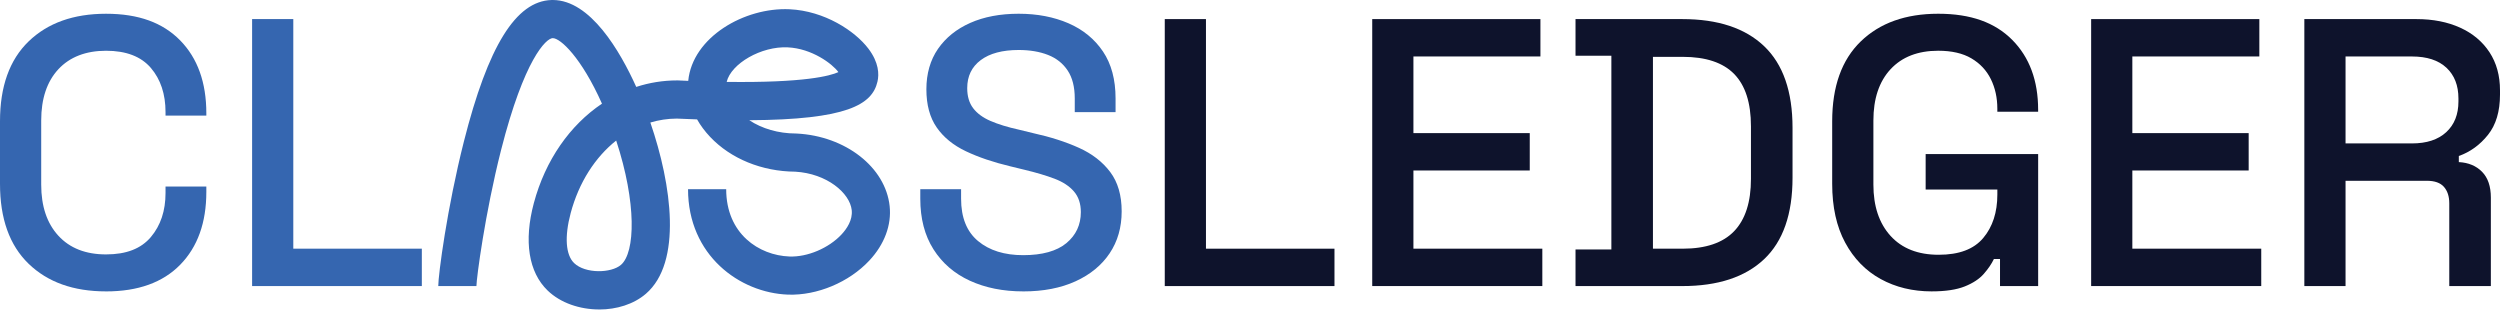
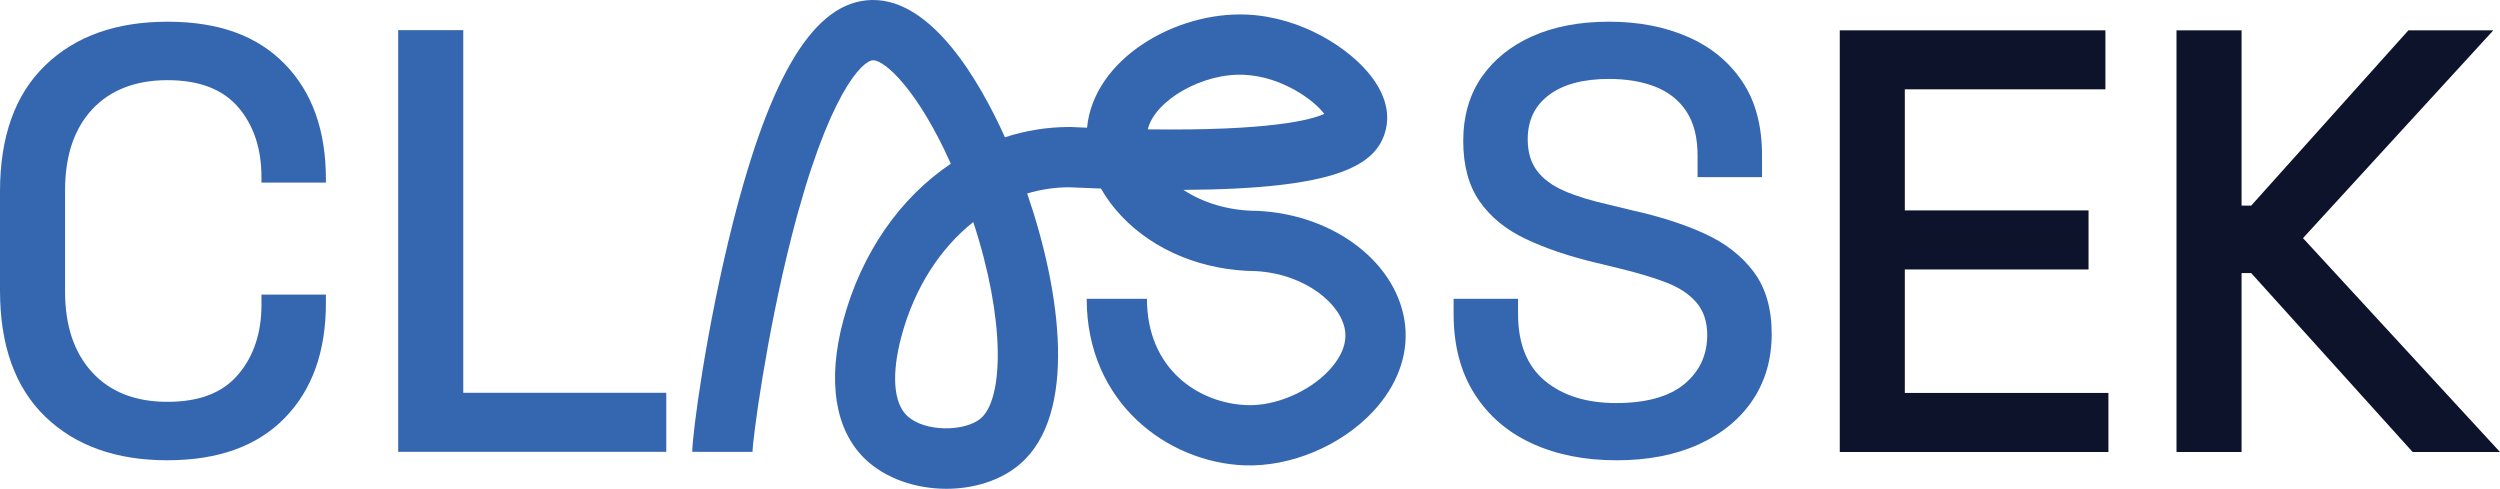
- <svg xmlns="http://www.w3.org/2000/svg" id="Layer_1" data-name="Layer 1" viewBox="0 0 1615.69 200">
+ <svg xmlns="http://www.w3.org/2000/svg" id="Layer_1" data-name="Layer 1" viewBox="0 0 1080 211.16">
  <defs>
    <style>
      .cls-1 {
        fill: #0e132c;
      }

      .cls-2 {
        fill: #3566b0;
      }
    </style>
  </defs>
-   <path class="cls-2" d="M68.52,188.32c-21.04,0-37.71-5.95-50.04-17.87C6.16,158.54,0,141.33,0,118.82v-40.42c0-22.51,6.16-39.72,18.49-51.64,12.32-11.91,29-17.87,50.04-17.87s36.68,5.76,47.94,17.25c11.25,11.5,16.88,27.2,16.88,47.08v1.48h-26.37v-2.22c0-11.67-3.17-21.2-9.49-28.59-6.33-7.39-15.98-11.09-28.96-11.09s-23.42,3.99-30.81,11.95c-7.39,7.97-11.09,19.02-11.09,33.15v41.41c0,13.97,3.7,24.98,11.09,33.03,7.39,8.05,17.66,12.08,30.81,12.08s22.63-3.73,28.96-11.21c6.32-7.48,9.49-16.97,9.49-28.47v-4.19h26.37v3.45c0,19.88-5.63,35.58-16.88,47.08-11.26,11.5-27.23,17.25-47.94,17.25Z" />
-   <path class="cls-2" d="M162.93,184.87V12.34h26.62v148.38h83.07v24.16h-109.68Z" />
-   <path class="cls-2" d="M661.31,188.32c-12.98,0-24.49-2.3-34.51-6.9-10.02-4.6-17.87-11.38-23.54-20.33-5.67-8.95-8.5-19.84-8.5-32.66v-6.16h26.37v6.16c0,12.16,3.66,21.28,10.97,27.36,7.31,6.08,17.05,9.12,29.21,9.12s21.6-2.59,27.85-7.76c6.24-5.18,9.36-11.87,9.36-20.09,0-5.42-1.48-9.86-4.44-13.31s-7.15-6.2-12.57-8.26c-5.42-2.05-11.92-3.98-19.47-5.79l-9.12-2.22c-11.01-2.63-20.58-5.87-28.71-9.74-8.13-3.86-14.42-9-18.86-15.4-4.44-6.41-6.65-14.62-6.65-24.65s2.5-18.89,7.52-26.13c5.01-7.23,11.95-12.82,20.83-16.76,8.87-3.94,19.31-5.92,31.3-5.92s22.72,2.06,32.17,6.16c9.45,4.11,16.88,10.19,22.31,18.24,5.42,8.05,8.13,18.16,8.13,30.32v8.87h-26.37v-8.87c0-7.39-1.52-13.39-4.56-17.99-3.04-4.6-7.27-7.97-12.69-10.1-5.42-2.13-11.75-3.2-18.98-3.2-10.52,0-18.69,2.18-24.52,6.53-5.83,4.36-8.75,10.39-8.75,18.12,0,5.26,1.27,9.57,3.82,12.94,2.55,3.37,6.28,6.12,11.21,8.26,4.93,2.14,11.09,4.03,18.49,5.67l9.12,2.22c11.17,2.46,21.03,5.63,29.58,9.49,8.54,3.86,15.28,9.08,20.21,15.65,4.93,6.57,7.39,15.03,7.39,25.39s-2.59,19.39-7.76,27.11c-5.18,7.73-12.53,13.76-22.06,18.11-9.53,4.35-20.79,6.53-33.77,6.53Z" />
-   <path class="cls-1" d="M752.76,184.87V12.34h26.62v148.38h83.06v24.16h-109.68Z" />
-   <path class="cls-1" d="M886.84,184.87V12.34h108.7v24.15h-82.08v49.54h75.18v24.15h-75.18v50.53h83.31v24.16h-109.93Z" />
-   <path class="cls-1" d="M1018.22,184.87v-23.66h23.17V36h-23.17V12.34h69.02c23,0,40.63,5.83,52.87,17.5,12.24,11.67,18.36,29.25,18.36,52.75v32.29c0,23.5-6.12,41.04-18.36,52.62-12.24,11.58-29.87,17.38-52.87,17.38h-69.02ZM1068.26,160.72h19.22c14.95,0,26.04-3.78,33.28-11.34,7.23-7.56,10.84-18.81,10.84-33.77v-34.01c0-15.12-3.62-26.37-10.84-33.77-7.23-7.39-18.32-11.09-33.28-11.09h-19.22v123.98Z" />
-   <path class="cls-1" d="M1248.43,188.32c-12.32,0-23.33-2.67-33.03-8.01-9.7-5.34-17.34-13.19-22.92-23.54-5.59-10.35-8.38-23.01-8.38-37.96v-40.42c0-22.51,6.16-39.72,18.48-51.64,12.32-11.91,29-17.87,50.04-17.87s36.64,5.63,47.82,16.88c11.17,11.26,16.76,26.33,16.76,45.23v1.23h-26.37v-1.97c0-7.06-1.4-13.43-4.19-19.1-2.8-5.67-6.99-10.14-12.57-13.43-5.59-3.29-12.74-4.93-21.44-4.93-13.15,0-23.41,3.99-30.81,11.95-7.39,7.97-11.09,19.02-11.09,33.15v41.41c0,13.97,3.7,25.02,11.09,33.15,7.39,8.13,17.75,12.2,31.06,12.2s22.76-3.61,28.84-10.84c6.08-7.23,9.12-16.6,9.12-28.1v-3.2h-46.34v-22.92h72.71v85.28h-24.65v-17.5h-3.94c-1.48,3.12-3.66,6.33-6.53,9.61-2.88,3.29-6.99,6-12.32,8.13-5.34,2.13-12.45,3.2-21.32,3.2Z" />
-   <path class="cls-1" d="M1351.46,184.87V12.34h108.7v24.15h-82.08v49.54h75.18v24.15h-75.18v50.53h83.31v24.16h-109.93Z" />
-   <path class="cls-1" d="M1489.24,184.87V12.34h72.47c10.68,0,20.09,1.85,28.22,5.54,8.13,3.7,14.46,9,18.98,15.9,4.52,6.9,6.78,15.12,6.78,24.65v2.71c0,10.84-2.59,19.51-7.76,26-5.18,6.49-11.46,11.05-18.85,13.68v3.94c6.24.33,11.25,2.43,15.03,6.28,3.78,3.86,5.67,9.41,5.67,16.64v57.18h-26.87v-53.49c0-4.44-1.15-7.97-3.45-10.6-2.31-2.63-6-3.94-11.09-3.94h-52.5v68.03h-26.62ZM1515.87,92.69h42.89c9.53,0,16.92-2.42,22.18-7.27,5.26-4.84,7.89-11.46,7.89-19.84v-1.97c0-8.38-2.59-14.99-7.76-19.84-5.18-4.84-12.61-7.27-22.31-7.27h-42.89v56.2Z" />
-   <path class="cls-2" d="M387.25,200c-12.41,0-24.93-4.13-33.34-12.25-12.3-11.87-15.46-31.91-8.92-56.43,7.47-27.95,23.45-50.51,44.05-64.33-13.33-29.87-26.85-42.34-31.79-42.34h-.09c-4.19.13-18.36,13.4-33.36,72.45-10.4,40.97-15.85,82.75-15.9,87.78l-24.66-.02c0-7.19,5.69-50.48,16.56-93.41C315.41,29.79,333.4.73,356.4.01c.28,0,.56-.01.84-.01,24.3,0,43.5,33.04,53.95,56.17,8.43-2.75,17.3-4.2,26.42-4.2h.55c2.26.11,4.47.21,6.63.29,2.72-28.24,36.34-47.64,65.52-46.28,22.53,1.06,42.19,13.95,50.92,25.47,6.83,9.01,6.96,16.56,5.86,21.3-3.45,14.95-19.82,24.59-82.85,24.95,8.29,5.48,18.81,8.54,30.08,8.58l.59.02c31.57,1.63,57.38,21.79,60.05,46.91,1.3,12.22-3.36,24.71-13.11,35.15-13.15,14.09-33.79,22.71-52.57,22.05-31.33-1.16-64.62-25.44-64.62-68.14h24.66c0,28.84,21.19,42.77,40.88,43.5,11.63.46,25.42-5.42,33.64-14.23,3.39-3.63,7.29-9.31,6.61-15.72-1.18-11.11-16.12-23.71-36.53-24.87-21.57-.16-41.6-8.34-54.99-22.48-3.38-3.57-6.2-7.37-8.42-11.31-4.24-.14-8.61-.32-13.15-.52-5.84.03-11.56.9-17.05,2.55,13.97,40.61,20.61,90.42-2.89,110.67-7.9,6.81-18.99,10.16-30.17,10.16ZM398.22,90.84c-13.56,10.76-24.11,27.04-29.4,46.85-4.07,15.26-3.26,27.04,2.22,32.33,7.2,6.95,23.93,6.62,30.28,1.15,9.3-8.02,10.15-40.04-3.09-80.33ZM469.63,52.93c50.32.66,66.97-3.92,72.21-6.33-3.97-5.42-17.16-15.26-32.69-15.99-17.14-.86-36.68,10.5-39.52,22.32Z" />
+   <g>
+     <path class="cls-1" d="M794.78,195.26V13.09h114.76v25.5h-86.66v52.31h79.37v25.5h-79.37v53.35h87.96v25.5h-116.07Z" />
+     <path class="cls-1" d="M940.25,195.26V13.09h28.11v75.73h4.16l67.92-75.73h36.69l-82.24,89.78,85.1,92.39h-37.73l-69.74-77.29h-4.16v77.29h-28.11Z" />
+   </g>
+   <g>
+     <path class="cls-2" d="M72.35,198.84c-22.21,0-39.82-6.29-52.83-18.87C6.51,167.39,0,149.22,0,125.45v-42.68c0-23.77,6.51-41.94,19.52-54.52,13.01-12.58,30.62-18.87,52.83-18.87s38.73,6.08,50.61,18.22c11.88,12.15,17.83,28.72,17.83,49.71v1.56h-27.84v-2.34c0-12.32-3.34-22.38-10.02-30.19-6.68-7.81-16.88-11.71-30.58-11.71s-24.72,4.21-32.53,12.62c-7.81,8.42-11.71,20.08-11.71,35v43.72c0,14.75,3.9,26.37,11.71,34.87,7.81,8.5,18.65,12.75,32.53,12.75s23.9-3.94,30.58-11.84c6.68-7.89,10.02-17.91,10.02-30.06v-4.42h27.84v3.64c0,20.99-5.94,37.56-17.83,49.7-11.88,12.15-28.75,18.22-50.61,18.22Z" />
+     <path class="cls-2" d="M172.02,195.19V13.02h28.11v156.66h87.7v25.51h-115.81Z" />
+     <path class="cls-2" d="M698.23,198.84c-13.71,0-25.85-2.43-36.44-7.29-10.58-4.85-18.87-12.01-24.85-21.47-5.98-9.45-8.98-20.95-8.98-34.48v-6.51h27.84v6.51c0,12.84,3.86,22.47,11.58,28.89,7.72,6.42,18,9.63,30.84,9.63s22.81-2.73,29.41-8.2c6.59-5.47,9.89-12.53,9.89-21.21,0-5.73-1.56-10.41-4.68-14.05s-7.55-6.55-13.27-8.72c-5.73-2.17-12.58-4.2-20.56-6.12l-9.63-2.34c-11.63-2.77-21.73-6.2-30.32-10.28-8.59-4.07-15.22-9.5-19.91-16.26-4.68-6.77-7.03-15.44-7.03-26.03s2.64-19.95,7.94-27.59c5.29-7.63,12.62-13.53,21.99-17.7,9.37-4.16,20.38-6.25,33.05-6.25s23.98,2.17,33.96,6.51c9.98,4.34,17.83,10.76,23.55,19.26,5.73,8.5,8.59,19.17,8.59,32.01v9.37h-27.85v-9.37c0-7.81-1.61-14.14-4.81-19-3.21-4.85-7.68-8.41-13.4-10.67-5.73-2.25-12.4-3.38-20.04-3.38-11.1,0-19.74,2.3-25.89,6.9-6.16,4.6-9.24,10.97-9.24,19.13,0,5.55,1.34,10.11,4.03,13.66,2.69,3.56,6.64,6.46,11.84,8.72,5.21,2.26,11.71,4.25,19.52,5.99l9.63,2.34c11.8,2.6,22.21,5.94,31.23,10.02,9.02,4.08,16.14,9.59,21.34,16.53,5.21,6.94,7.81,15.87,7.81,26.8s-2.73,20.47-8.2,28.63c-5.46,8.16-13.23,14.53-23.29,19.13-10.06,4.59-21.95,6.9-35.65,6.9Z" />
+     <path class="cls-2" d="M408.86,211.16c-13.1,0-26.32-4.36-35.2-12.93-12.98-12.53-16.32-33.69-9.42-59.58,7.88-29.52,24.76-53.33,46.51-67.92-14.08-31.54-28.35-44.7-33.56-44.7h-.09c-4.43.14-19.39,14.15-35.22,76.5-10.98,43.25-16.73,87.37-16.79,92.68l-26.03-.02c0-7.59,6.01-53.3,17.48-98.62C333.02,31.45,352.01.77,376.29.01c.3,0,.59-.01.88-.01,25.66,0,45.92,34.88,56.97,59.3,8.9-2.9,18.27-4.44,27.89-4.44h.58c2.38.12,4.72.22,7,.31,2.87-29.82,38.37-50.3,69.17-48.86,23.79,1.12,44.55,14.73,53.76,26.89,7.21,9.52,7.35,17.48,6.19,22.49-3.64,15.78-20.93,25.96-87.48,26.34,8.75,5.79,19.86,9.02,31.76,9.06l.62.02c33.33,1.72,60.58,23.01,63.4,49.53,1.37,12.9-3.55,26.09-13.84,37.11-13.89,14.88-35.68,23.98-55.51,23.28-33.08-1.22-68.23-26.85-68.23-71.94h26.03c0,30.45,22.37,45.15,43.16,45.92,12.28.49,26.83-5.73,35.52-15.03,3.58-3.84,7.7-9.83,6.98-16.6-1.24-11.73-17.02-25.04-38.57-26.26-22.78-.17-43.92-8.8-58.06-23.73-3.57-3.77-6.55-7.78-8.89-11.94-4.47-.15-9.09-.34-13.88-.55-6.17.03-12.2.95-18,2.69,14.75,42.87,21.76,95.47-3.05,116.84-8.34,7.19-20.05,10.73-31.85,10.73ZM420.45,95.91c-14.32,11.36-25.46,28.55-31.05,49.46-4.3,16.11-3.44,28.55,2.35,34.14,7.6,7.34,25.26,6.99,31.97,1.21,9.82-8.47,10.72-42.27-3.27-84.81ZM495.84,55.88c53.13.7,70.71-4.14,76.24-6.68-4.19-5.72-18.12-16.11-34.51-16.88-18.1-.91-38.73,11.08-41.73,23.56Z" />
+   </g>
</svg>
